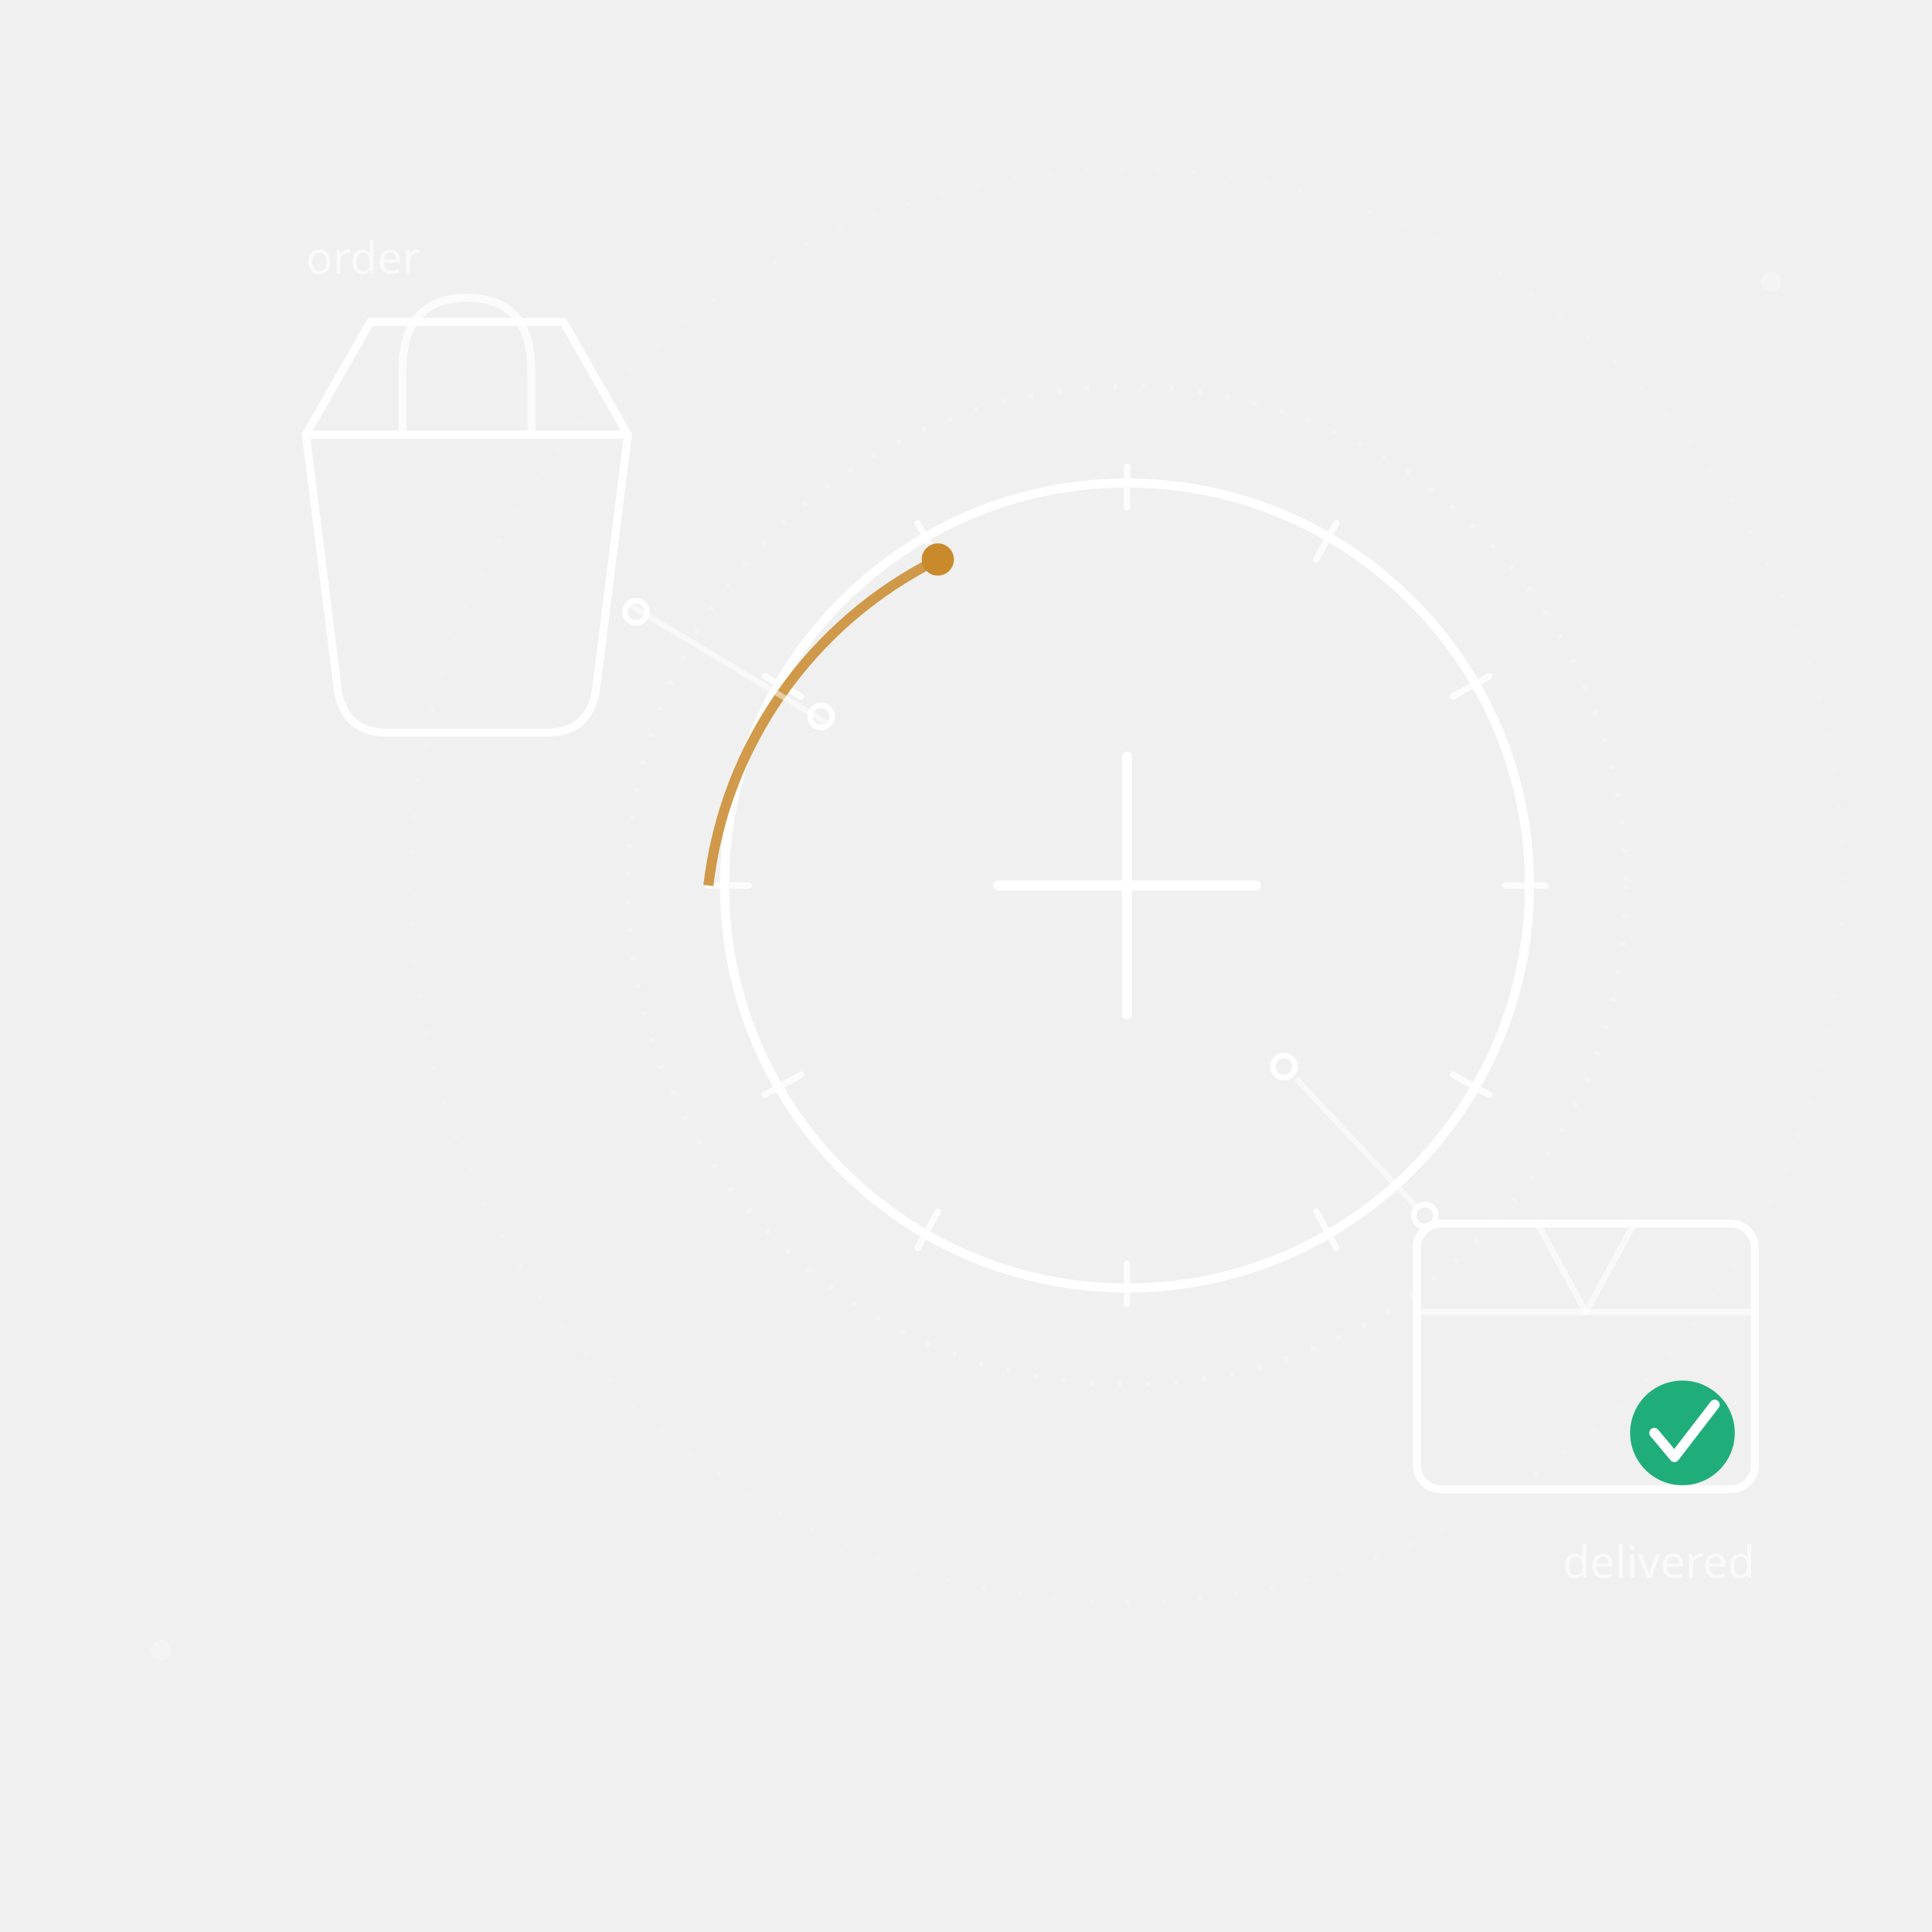
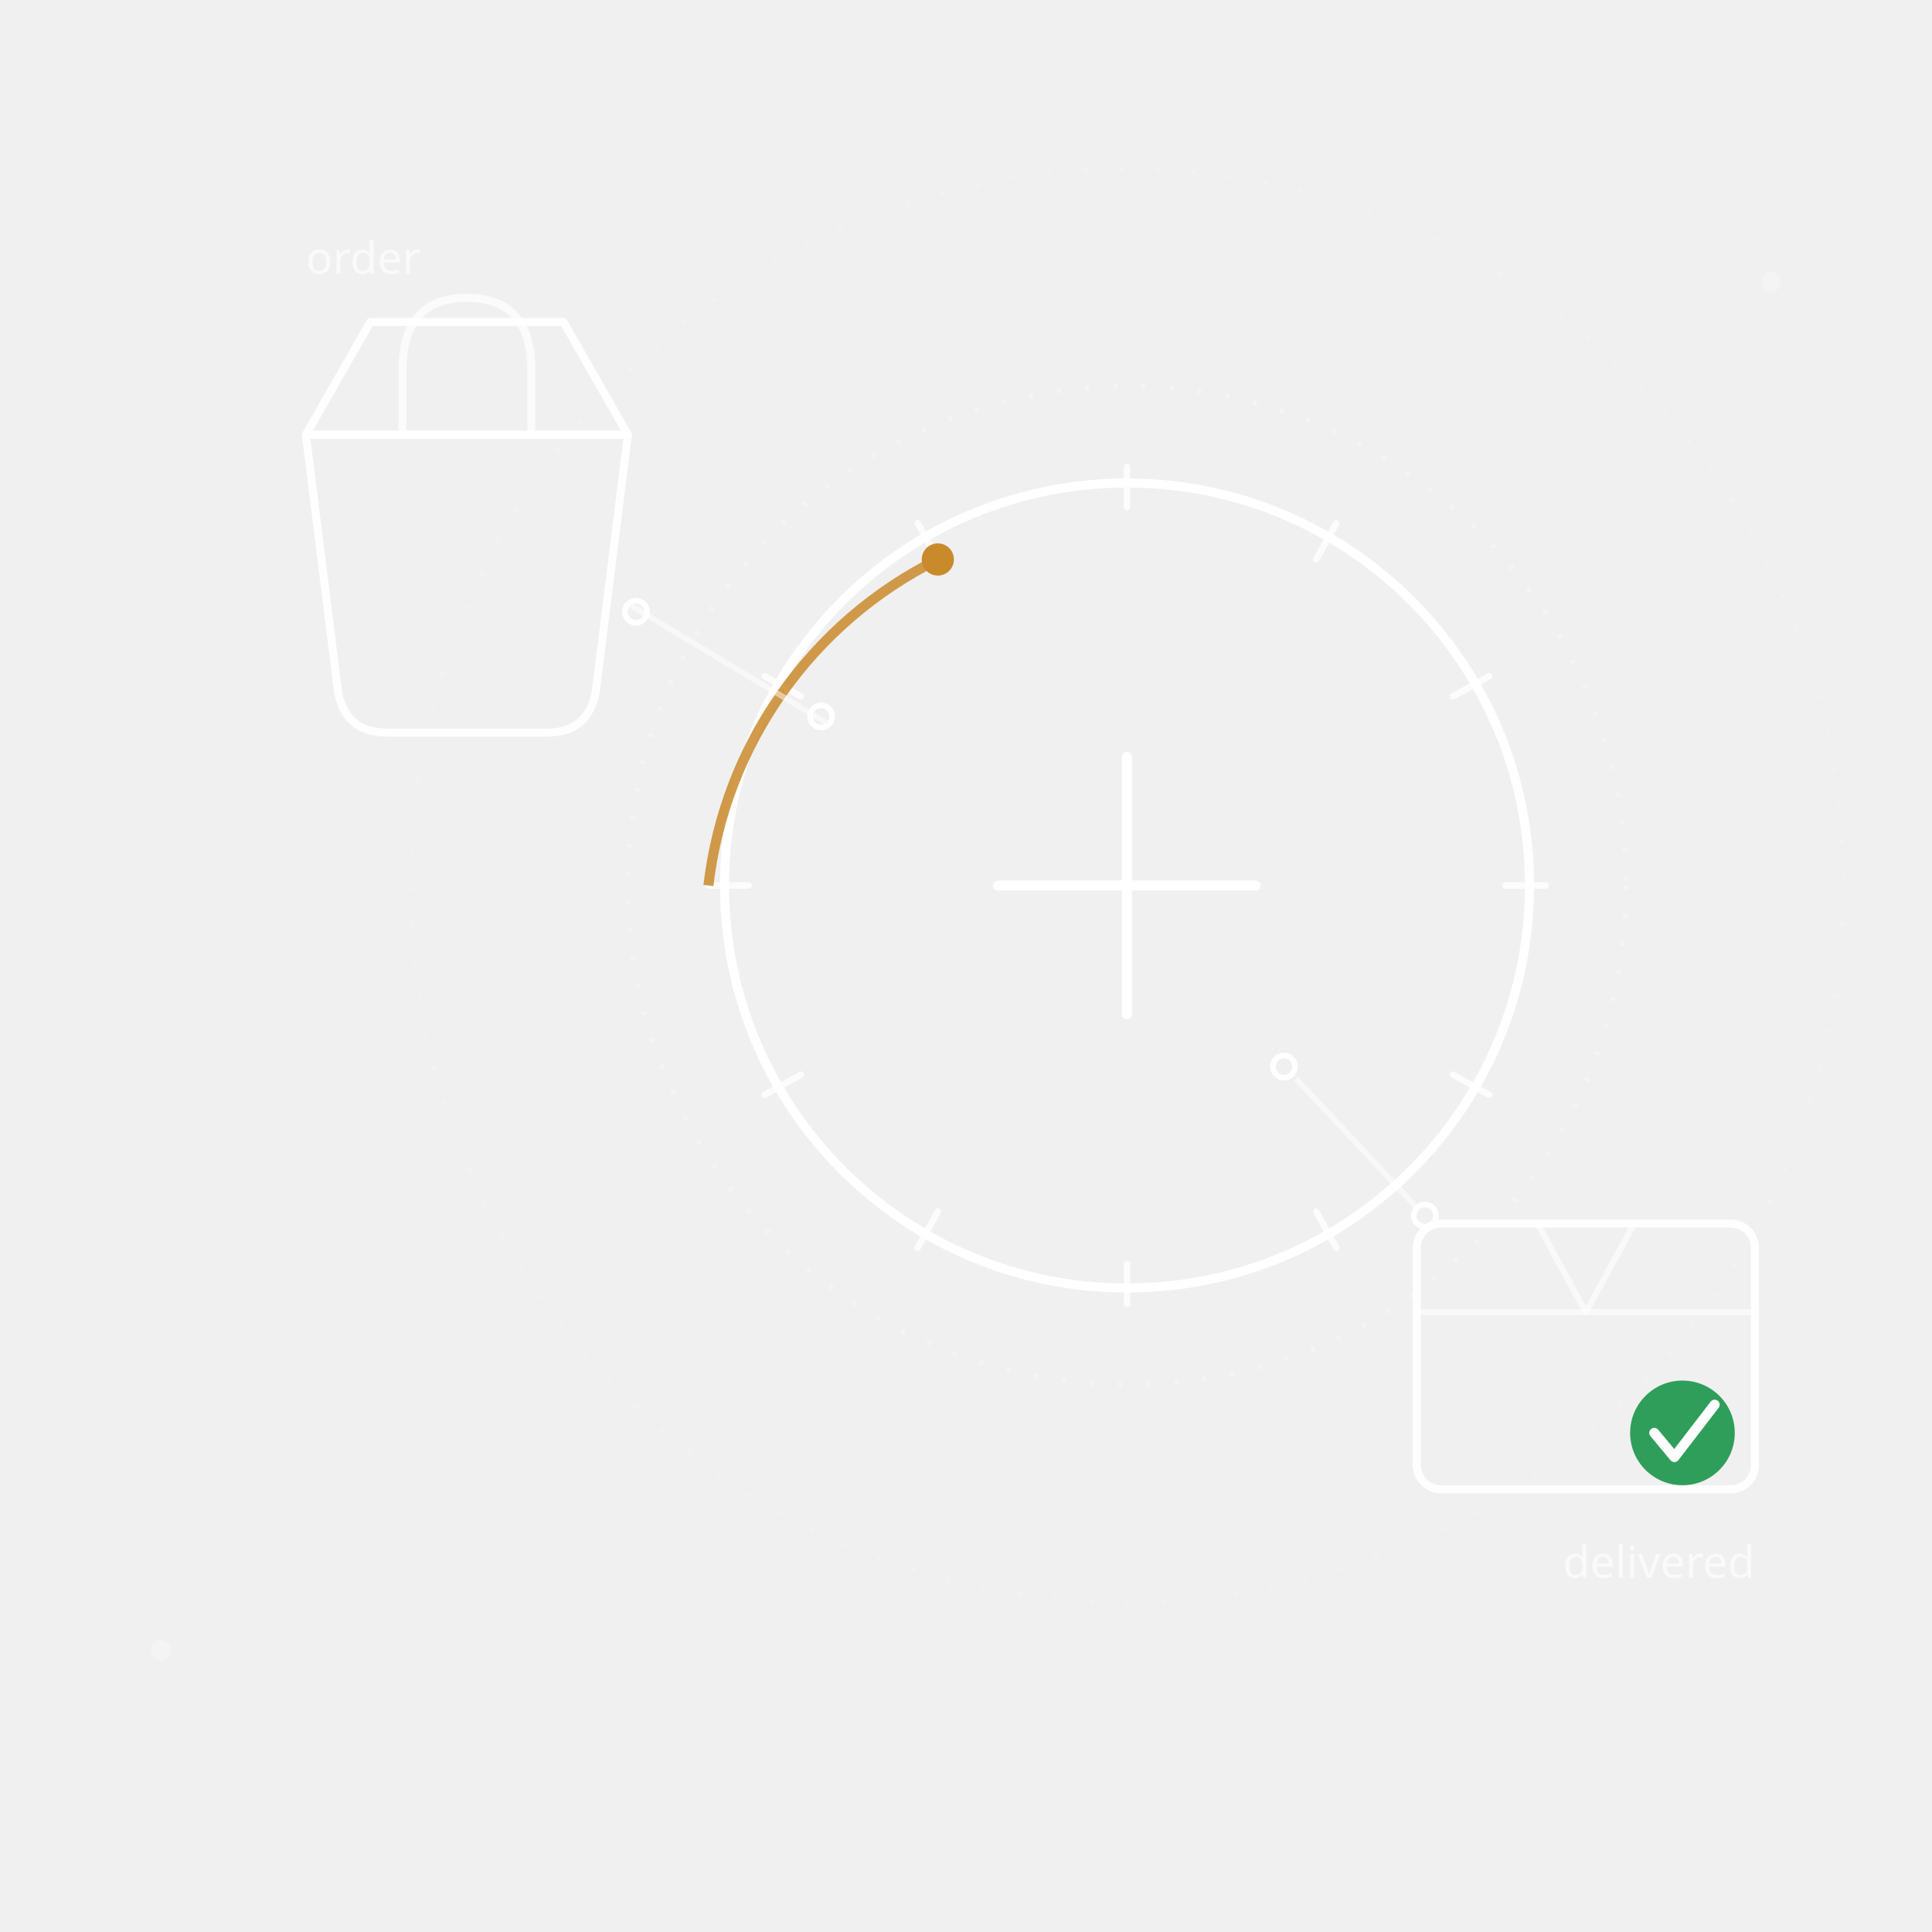
<svg xmlns="http://www.w3.org/2000/svg" viewBox="0 0 480 480" version="1.1" id="svg-pharmacy-hero">
  <defs id="defs83" />
  <circle cx="280" cy="220" r="178" fill="none" stroke="#ffffff" stroke-width="1" stroke-dasharray="1 8" opacity="0.14" id="circle2" />
  <circle cx="280" cy="220" r="124" fill="none" stroke="#ffffff" stroke-width="1.25" stroke-dasharray="1 6" opacity="0.28" id="circle4" />
  <circle cx="280" cy="220" r="100" fill="none" stroke="#ffffff" stroke-width="2.25" id="circle6" />
  <g stroke="#ffffff" stroke-width="1.6" stroke-linecap="round" opacity="0.8" id="g32">
    <line x1="374" y1="220" x2="384" y2="220" id="line8" />
    <line x1="361" y1="267" x2="370" y2="272" id="line10" />
    <line x1="327" y1="301" x2="332" y2="310" id="line12" />
    <line x1="280" y1="314" x2="280" y2="324" id="line14" />
    <line x1="233" y1="301" x2="228" y2="310" id="line16" />
    <line x1="199" y1="267" x2="190" y2="272" id="line18" />
    <line x1="186" y1="220" x2="176" y2="220" id="line20" />
    <line x1="199" y1="173" x2="190" y2="168" id="line22" />
    <line x1="233" y1="139" x2="228" y2="130" id="line24" />
    <line x1="280" y1="126" x2="280" y2="116" id="line26" />
    <line x1="327" y1="139" x2="332" y2="130" id="line28" />
    <line x1="361" y1="173" x2="370" y2="168" id="line30" />
  </g>
  <path d="M176,220 A104,104 0 0 1 233,139" fill="none" stroke="#C98A2C" stroke-width="2.5" opacity="0.85" id="path34" />
  <circle cx="233" cy="139" r="4" fill="#C98A2C" id="circle36" />
  <g stroke="#ffffff" stroke-width="2.5" stroke-linecap="round" id="g42">
    <line x1="280" y1="188" x2="280" y2="252" id="line38" />
    <line x1="248" y1="220" x2="312" y2="220" id="line40" />
  </g>
  <path d="M76,108 L92,80 H140 L156,108 Z" fill="none" stroke="#ffffff" stroke-width="2" stroke-linejoin="round" opacity="0.92" id="path44" />
  <path d="M76,108 H156 L148,172 Q146,182 136,182 H96 Q86,182 84,172 Z" fill="none" stroke="#ffffff" stroke-width="2" stroke-linejoin="round" opacity="0.92" id="path46" />
  <path d="M100,108 V92 Q100,74 116,74 Q132,74 132,92 V108" fill="none" stroke="#ffffff" stroke-width="2" opacity="0.7" id="path48" />
  <path d="M156,150 L206,180" stroke="#ffffff" stroke-width="1.4" opacity="0.5" fill="none" id="path50" />
  <circle cx="158" cy="152" r="2.75" fill="none" stroke="#ffffff" stroke-width="1.4" id="circle52" />
  <circle cx="204" cy="178" r="2.75" fill="none" stroke="#ffffff" stroke-width="1.4" id="circle54" />
  <text x="76" y="68" font-family="sans-serif" font-size="11" fill="#ffffff" opacity="0.65" id="text56">order</text>
  <rect x="352" y="304" width="84" height="66" rx="6" fill="none" stroke="#ffffff" stroke-width="2" opacity="0.92" id="rect58" />
  <line x1="352" y1="326" x2="436" y2="326" stroke="#ffffff" stroke-width="1.5" opacity="0.6" id="line60" />
  <path d="M382,304 L394,326 L406,304" fill="none" stroke="#ffffff" stroke-width="1.5" opacity="0.6" stroke-linejoin="round" id="path62" />
-   <circle cx="418" cy="356" r="13" fill="#1FAE7A" id="circle64" />
+   <circle cx="418" cy="356" r="13" fill="#2F9E5B" id="circle64" />
  <path d="M411,356 L416,362 L426,349" fill="none" stroke="#ffffff" stroke-width="2.5" stroke-linecap="round" stroke-linejoin="round" id="path66" />
  <path d="M352,300 L322,268" stroke="#ffffff" stroke-width="1.4" opacity="0.5" fill="none" id="path68" />
  <circle cx="354" cy="302" r="2.75" fill="none" stroke="#ffffff" stroke-width="1.4" id="circle70" />
  <circle cx="319" cy="265" r="2.75" fill="none" stroke="#ffffff" stroke-width="1.4" id="circle72" />
  <text x="436" y="392" text-anchor="end" font-family="sans-serif" font-size="11" fill="#ffffff" opacity="0.65" id="text74">delivered</text>
  <circle cx="40" cy="410" r="2.5" fill="#ffffff" opacity="0.3" id="circle76" />
  <circle cx="440" cy="70" r="2.5" fill="#ffffff" opacity="0.25" id="circle78" />
</svg>
